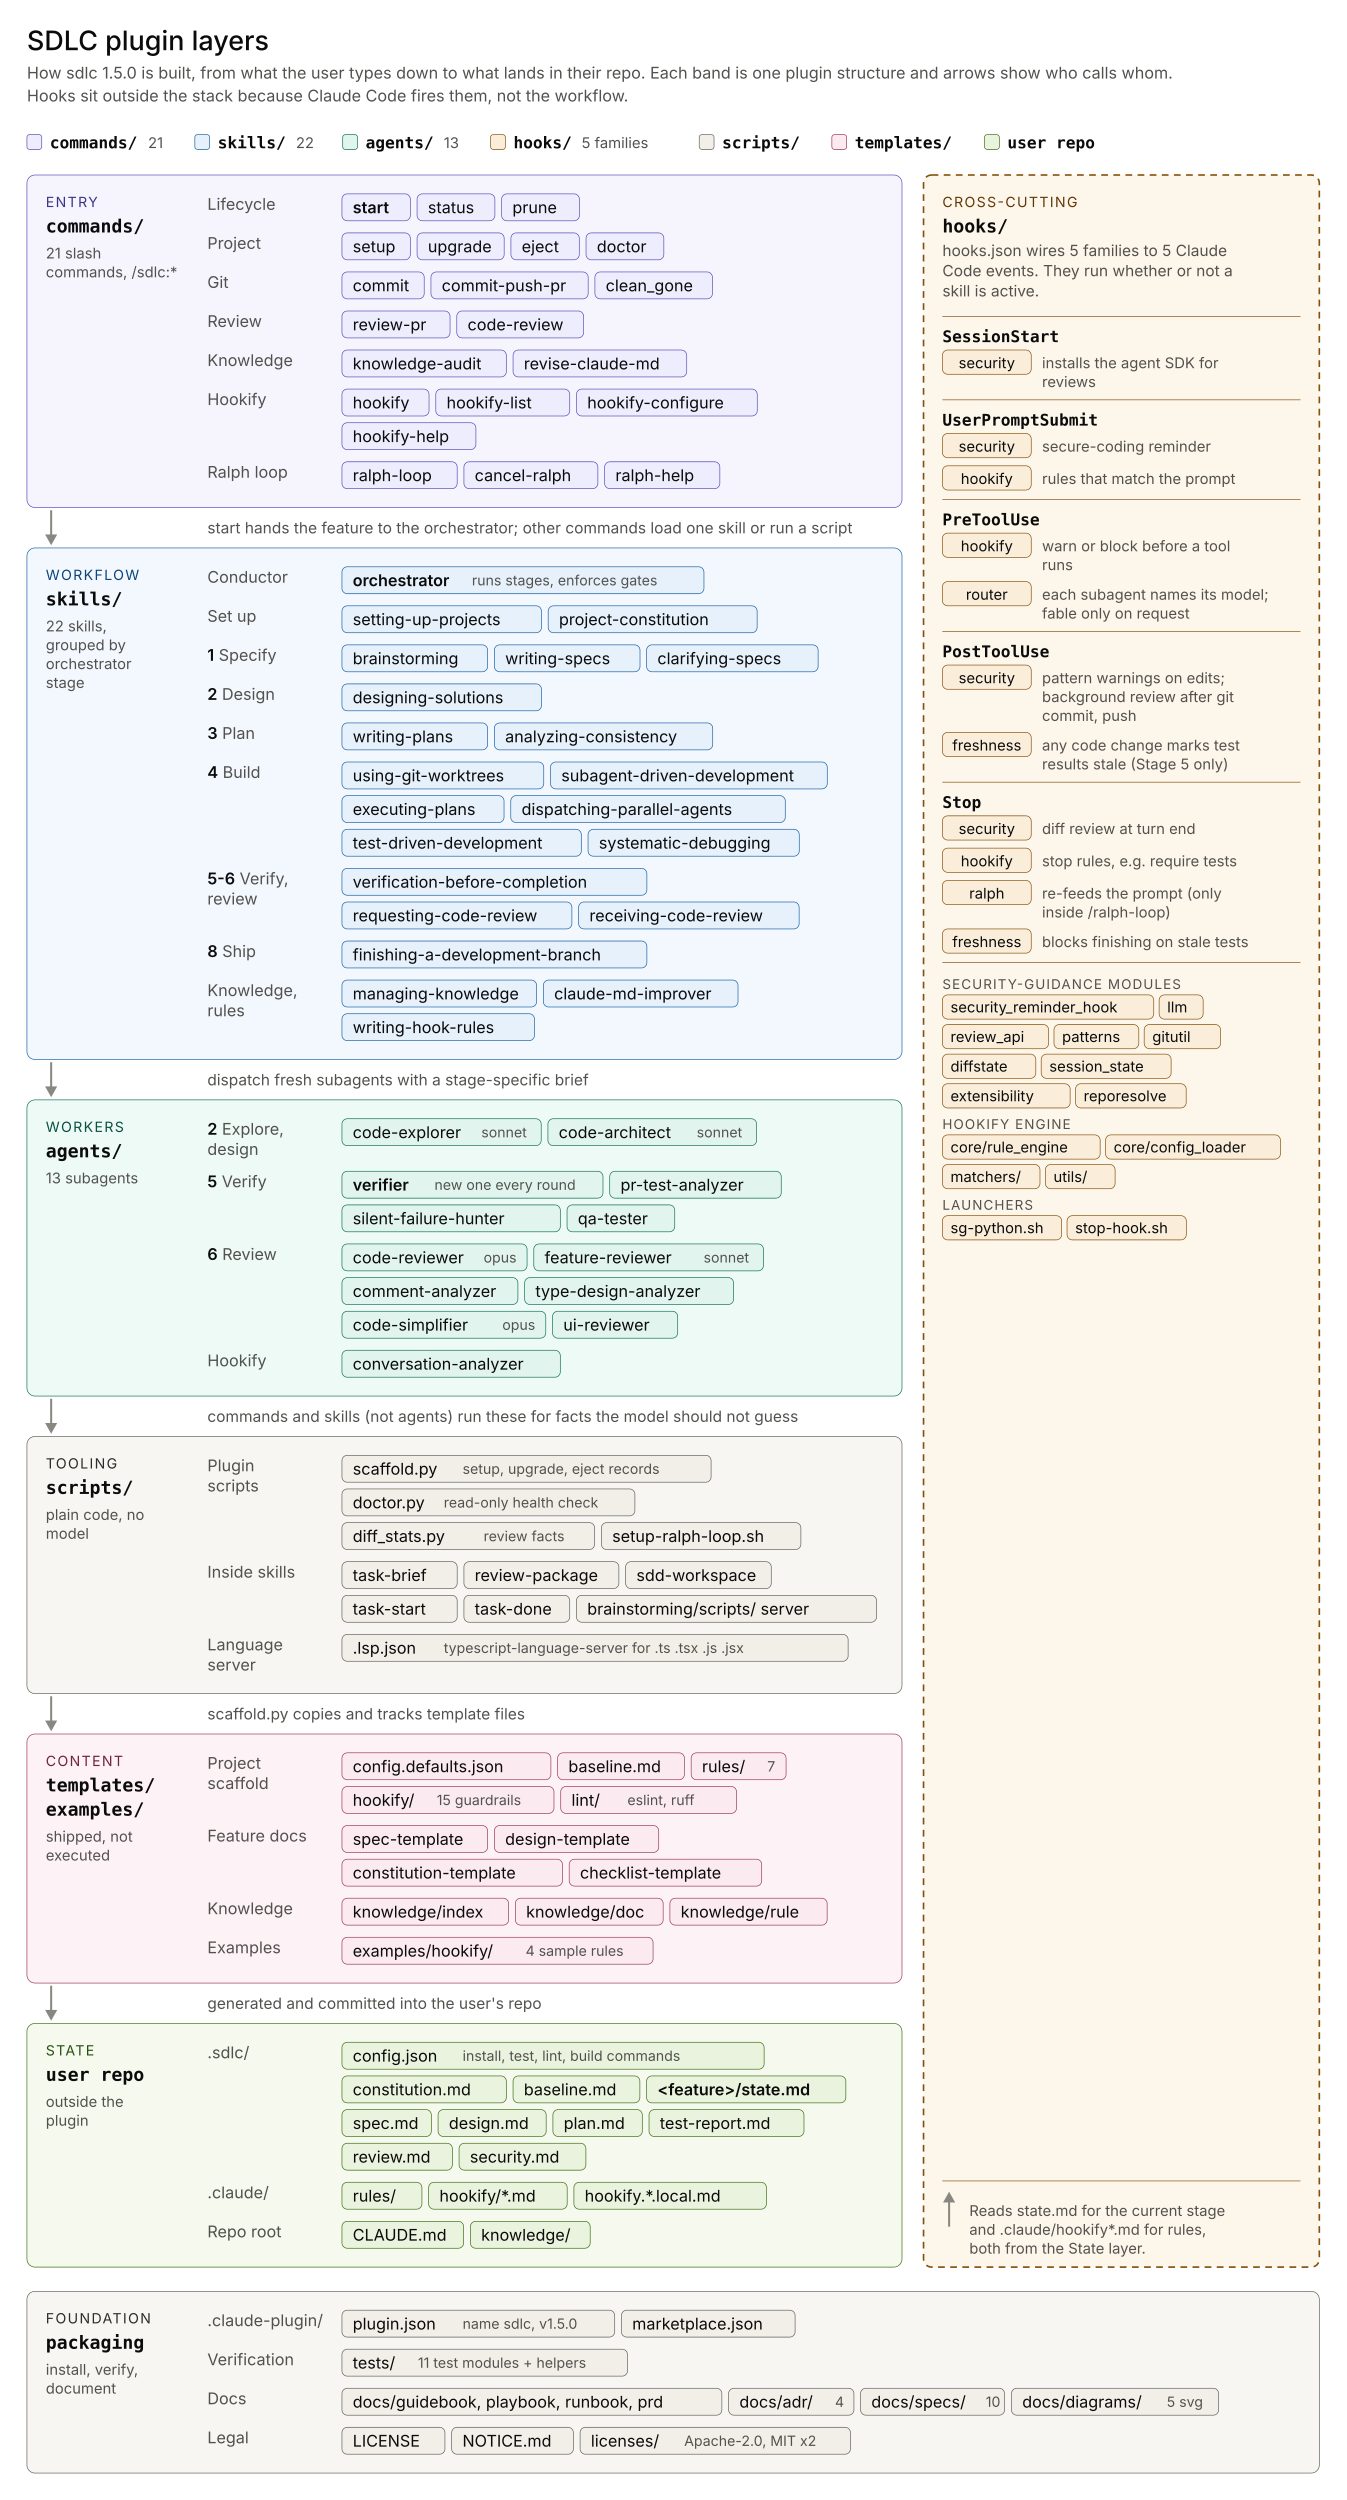
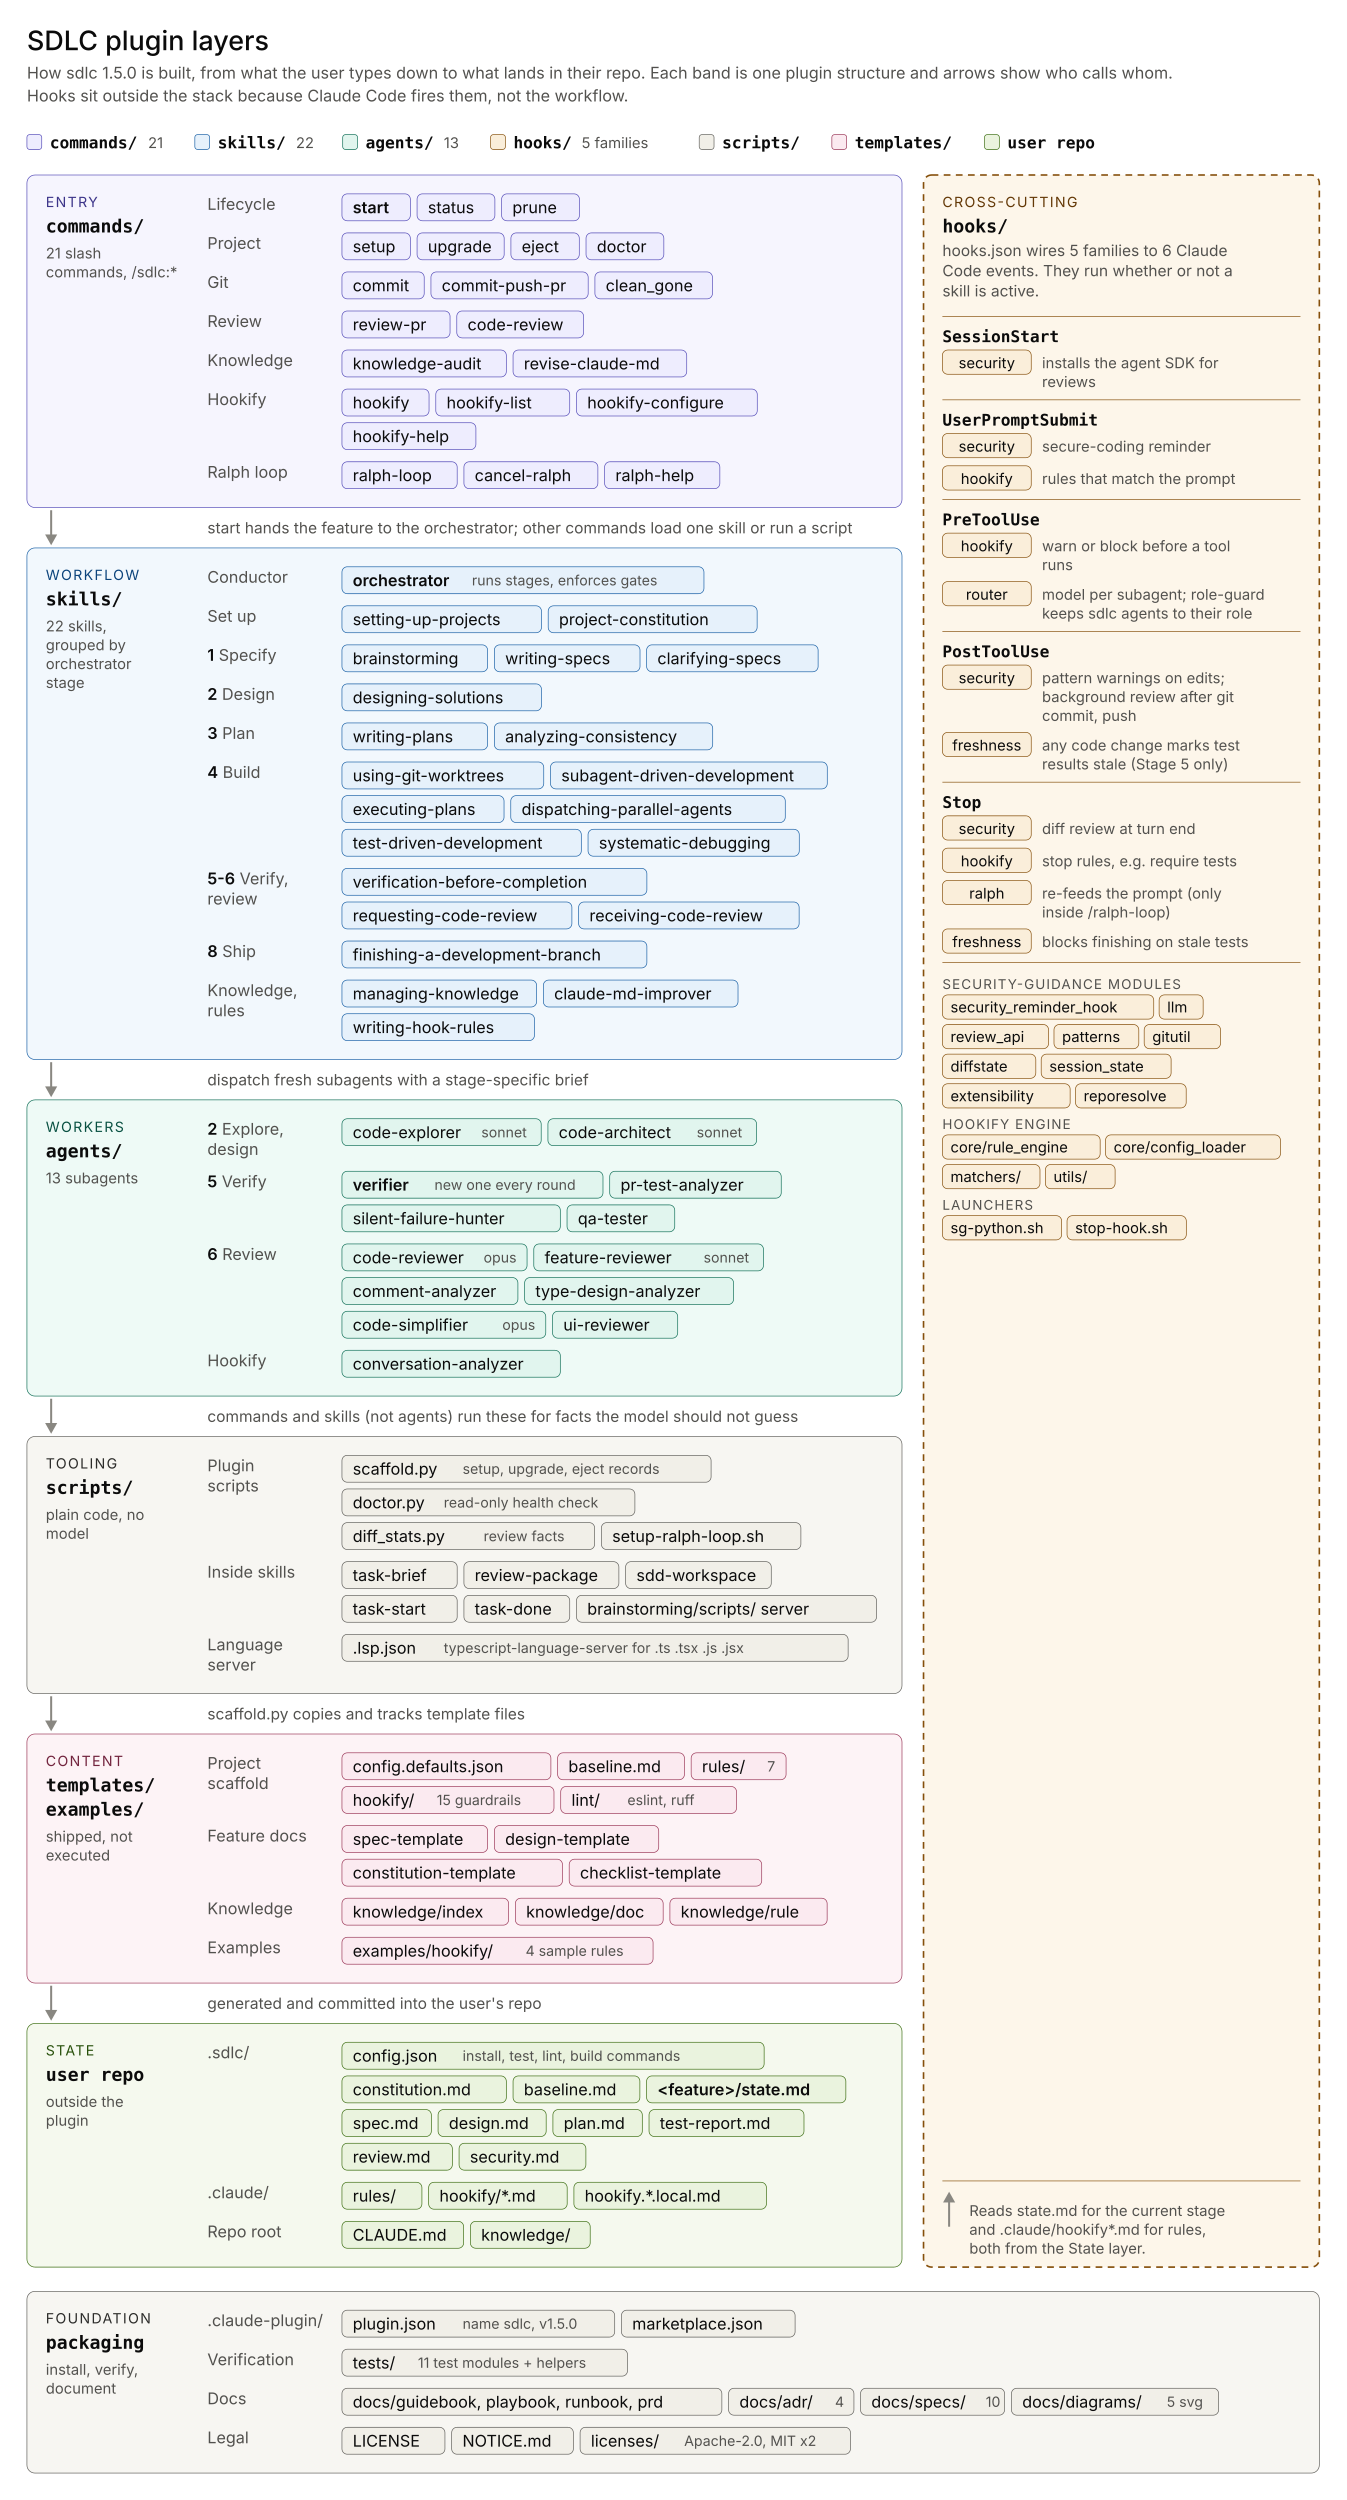
<svg xmlns="http://www.w3.org/2000/svg" width="100%" viewBox="0 0 1000 1857" role="img">
  <style>
text{font-family:anthropic-sans,-apple-system,"system-ui","Segoe UI",sans-serif;dominant-baseline:central;text-anchor:start}
.dir{font-family:ui-monospace,"SF Mono",Menlo,Consolas,monospace;font-weight:600}
.tx{fill:#0b0b0b}.mu{fill:#52514e}
.a{stroke:#898781;stroke-width:1.5;fill:none}.af{fill:#898781}
rect{stroke-width:.5}.sep{stroke-width:.5}
.panel{fill:none;stroke-width:1.2;stroke-dasharray:5 4}
.cmd .bd{fill:#f6f5fe}.cmd .ch{fill:#eeedfe}.cmd .bd,.cmd .ch,.cmd .panel{stroke:#534ab7}.cmd .eb{fill:#3c3489}
.skill .bd{fill:#f2f8fd}.skill .ch{fill:#e6f1fb}.skill .bd,.skill .ch{stroke:#185fa5}.skill .eb{fill:#0c447c}
.agent .bd{fill:#eefaf6}.agent .ch{fill:#e1f5ee}.agent .bd,.agent .ch{stroke:#0f6e56}.agent .eb{fill:#085041}
.hook .ch{fill:#faeeda}.hook .ch,.hook .panel,.hook .sep{stroke:#854f0b}.hook .panel{fill:#fdf6ea}.hook .eb{fill:#633806}
.tool .bd{fill:#f7f6f2}.tool .ch{fill:#f1efe8}.tool .bd,.tool .ch{stroke:#5f5e5a}.tool .eb{fill:#2c2c2a}
.tmpl .bd{fill:#fdf3f6}.tmpl .ch{fill:#fbeaf0}.tmpl .bd,.tmpl .ch{stroke:#993556}.tmpl .eb{fill:#72243e}
.state .bd{fill:#f5f9ee}.state .ch{fill:#eaf3de}.state .bd,.state .ch{stroke:#3b6d11}.state .eb{fill:#27500a}
@media (prefers-color-scheme:dark){
.tx{fill:#f0efea}.mu{fill:#aaa8a2}.a{stroke:#a09e96}.af{fill:#a09e96}
.cmd .bd{fill:#1d1b38}.cmd .ch{fill:#26244a}.cmd .bd,.cmd .ch,.cmd .panel{stroke:#a098f0}.cmd .eb{fill:#cecbfa}
.skill .bd{fill:#0c2036}.skill .ch{fill:#102a44}.skill .bd,.skill .ch{stroke:#6aa8e6}.skill .eb{fill:#b5d4f4}
.agent .bd{fill:#09271f}.agent .ch{fill:#0c3228}.agent .bd,.agent .ch{stroke:#5ac8a5}.agent .eb{fill:#aae6d4}
.hook .ch{fill:#3d2a10}.hook .ch,.hook .panel,.hook .sep{stroke:#e0a04c}.hook .panel{fill:#2f2010}.hook .eb{fill:#f5d9a8}
.tool .bd{fill:#232220}.tool .ch{fill:#2e2d2a}.tool .bd,.tool .ch{stroke:#a09e96}.tool .eb{fill:#d3d1c7}
.tmpl .bd{fill:#2e1520}.tmpl .ch{fill:#44192b}.tmpl .bd,.tmpl .ch{stroke:#e68aa8}.tmpl .eb{fill:#f4c0d1}
.state .bd{fill:#17240c}.state .ch{fill:#1f3310}.state .bd,.state .ch{stroke:#97c459}.state .eb{fill:#c0dd97}
}
</style>
  <text class="tx" x="20" y="30" font-size="20" font-weight="500">SDLC plugin layers</text>
  <text class="mu" x="20" y="54" font-size="12">How sdlc 1.5.0 is built, from what the user types down to what lands in their repo. Each band is one plugin structure and arrows show who calls whom.</text>
  <text class="mu" x="20" y="71" font-size="12">Hooks sit outside the stack because Claude Code fires them, not the workflow.</text>
  <g class="cmd">
    <rect class="ch" x="20" y="100" width="11" height="11" rx="2" />
  </g>
  <text class="tx dir" x="37" y="106" font-size="12">commands/</text>
  <text class="mu" x="109.96" y="106" font-size="11">21</text>
  <g class="skill">
    <rect class="ch" x="144.72" y="100" width="11" height="11" rx="2" />
  </g>
  <text class="tx dir" x="161.72" y="106" font-size="12">skills/</text>
  <text class="mu" x="219.8" y="106" font-size="11">22</text>
  <g class="agent">
    <rect class="ch" x="254.56" y="100" width="11" height="11" rx="2" />
  </g>
  <text class="tx dir" x="271.56" y="106" font-size="12">agents/</text>
  <text class="mu" x="329.64" y="106" font-size="11">13</text>
  <g class="hook">
    <rect class="ch" x="364.4" y="100" width="11" height="11" rx="2" />
  </g>
  <text class="tx dir" x="381.4" y="106" font-size="12">hooks/</text>
  <text class="mu" x="432.04" y="106" font-size="11">5 families</text>
  <g class="tool">
    <rect class="ch" x="519.38" y="100" width="11" height="11" rx="2" />
  </g>
  <text class="tx dir" x="536.38" y="106" font-size="12">scripts/</text>
  <g class="tmpl">
    <rect class="ch" x="617.9" y="100" width="11" height="11" rx="2" />
  </g>
  <text class="tx dir" x="634.9" y="106" font-size="12">templates/</text>
  <g class="state">
    <rect class="ch" x="731.3" y="100" width="11" height="11" rx="2" />
  </g>
  <text class="tx dir" x="748.3" y="106" font-size="12">user repo</text>
  <g class="cmd">
    <rect class="bd" x="20" y="130" width="650" height="247.0" rx="6" />
    <text class="eb" x="34.0" y="150.0" font-size="10.5" letter-spacing="1">ENTRY</text>
    <text class="dir tx" x="34.0" y="168.0" font-size="13.5">commands/</text>
    <text class="mu" x="34.0" y="188.0" font-size="11">21 slash</text>
    <text class="mu" x="34.0" y="202.0" font-size="11">commands, /sdlc:*</text>
    <text class="mu" x="154.0" y="151.5" font-size="12">Lifecycle</text>
    <rect class="ch" x="254.0" y="144.0" width="50.8" height="20" rx="4" stroke-width="1.2" />
    <text class="tx" x="262.0" y="154.0" font-size="12" font-weight="600">start</text>
    <rect class="ch" x="309.8" y="144.0" width="57.8" height="20" rx="4" />
    <text class="tx" x="317.8" y="154.0" font-size="12">status</text>
    <rect class="ch" x="372.6" y="144.0" width="57.8" height="20" rx="4" />
    <text class="tx" x="380.6" y="154.0" font-size="12">prune</text>
    <text class="mu" x="154.0" y="180.5" font-size="12">Project</text>
    <rect class="ch" x="254.0" y="173.0" width="50.8" height="20" rx="4" />
    <text class="tx" x="262.0" y="183.0" font-size="12">setup</text>
    <rect class="ch" x="309.8" y="173.0" width="64.7" height="20" rx="4" />
    <text class="tx" x="317.8" y="183.0" font-size="12">upgrade</text>
    <rect class="ch" x="379.5" y="173.0" width="50.8" height="20" rx="4" />
    <text class="tx" x="387.5" y="183.0" font-size="12">eject</text>
    <rect class="ch" x="435.3" y="173.0" width="57.8" height="20" rx="4" />
    <text class="tx" x="443.3" y="183.0" font-size="12">doctor</text>
    <text class="mu" x="154.0" y="209.5" font-size="12">Git</text>
    <rect class="ch" x="254.0" y="202.0" width="61.1" height="20" rx="4" />
    <text class="tx" x="262.0" y="212.0" font-size="12">commit</text>
    <rect class="ch" x="320.1" y="202.0" width="116.8" height="20" rx="4" />
    <text class="tx" x="328.1" y="212.0" font-size="12">commit-push-pr</text>
    <rect class="ch" x="441.9" y="202.0" width="87.3" height="20" rx="4" />
    <text class="tx" x="449.9" y="212.0" font-size="12">clean_gone</text>
    <text class="mu" x="154.0" y="238.5" font-size="12">Review</text>
    <rect class="ch" x="254.0" y="231.0" width="80.3" height="20" rx="4" />
    <text class="tx" x="262.0" y="241.0" font-size="12">review-pr</text>
    <rect class="ch" x="339.3" y="231.0" width="94.2" height="20" rx="4" />
    <text class="tx" x="347.3" y="241.0" font-size="12">code-review</text>
    <text class="mu" x="154.0" y="267.5" font-size="12">Knowledge</text>
    <rect class="ch" x="254.0" y="260.0" width="122.1" height="20" rx="4" />
    <text class="tx" x="262.0" y="270.0" font-size="12">knowledge-audit</text>
    <rect class="ch" x="381.1" y="260.0" width="129.0" height="20" rx="4" />
    <text class="tx" x="389.1" y="270.0" font-size="12">revise-claude-md</text>
    <text class="mu" x="154.0" y="296.5" font-size="12">Hookify</text>
    <rect class="ch" x="254.0" y="289.0" width="64.7" height="20" rx="4" />
    <text class="tx" x="262.0" y="299.0" font-size="12">hookify</text>
    <rect class="ch" x="323.7" y="289.0" width="99.5" height="20" rx="4" />
    <text class="tx" x="331.7" y="299.0" font-size="12">hookify-list</text>
    <rect class="ch" x="428.2" y="289.0" width="134.3" height="20" rx="4" />
    <text class="tx" x="436.2" y="299.0" font-size="12">hookify-configure</text>
    <rect class="ch" x="254.0" y="314.0" width="99.5" height="20" rx="4" />
    <text class="tx" x="262.0" y="324.0" font-size="12">hookify-help</text>
    <text class="mu" x="154.0" y="350.5" font-size="12">Ralph loop</text>
    <rect class="ch" x="254.0" y="343.0" width="85.6" height="20" rx="4" />
    <text class="tx" x="262.0" y="353.0" font-size="12">ralph-loop</text>
    <rect class="ch" x="344.6" y="343.0" width="99.5" height="20" rx="4" />
    <text class="tx" x="352.6" y="353.0" font-size="12">cancel-ralph</text>
    <rect class="ch" x="449.1" y="343.0" width="85.6" height="20" rx="4" />
    <text class="tx" x="457.1" y="353.0" font-size="12">ralph-help</text>
  </g>
  <line class="a" x1="38" y1="379" x2="38" y2="398" />
  <polygon class="af" points="33.5,397 42.5,397 38,405" />
  <text class="mu" x="154.0" y="392.0" font-size="11.5">start hands the feature to the orchestrator; other commands load one skill or run a script</text>
  <g class="skill">
    <rect class="bd" x="20" y="407" width="650" height="380.0" rx="6" />
    <text class="eb" x="34.0" y="427.0" font-size="10.5" letter-spacing="1">WORKFLOW</text>
    <text class="dir tx" x="34.0" y="445.0" font-size="13.5">skills/</text>
    <text class="mu" x="34.0" y="465.0" font-size="11">22 skills,</text>
    <text class="mu" x="34.0" y="479.0" font-size="11">grouped by</text>
    <text class="mu" x="34.0" y="493.0" font-size="11">orchestrator</text>
    <text class="mu" x="34.0" y="507.0" font-size="11">stage</text>
    <text class="mu" x="154.0" y="428.5" font-size="12">Conductor</text>
    <rect class="ch" x="254.0" y="421.0" width="268.9" height="20" rx="4" stroke-width="1.2" />
    <text class="tx" x="262.0" y="431.0" font-size="12" font-weight="600">orchestrator</text>
    <text class="mu" x="350.5" y="431.0" font-size="10.5">runs stages, enforces gates</text>
    <text class="mu" x="154.0" y="457.5" font-size="12">Set up</text>
    <rect class="ch" x="254.0" y="450.0" width="148.2" height="20" rx="4" />
    <text class="tx" x="262.0" y="460.0" font-size="12">setting-up-projects</text>
    <rect class="ch" x="407.2" y="450.0" width="155.2" height="20" rx="4" />
    <text class="tx" x="415.2" y="460.0" font-size="12">project-constitution</text>
    <text class="mu" x="154" y="486.5" font-size="12">
      <tspan class="tx" font-weight="600">1</tspan> Specify</text>
    <rect class="ch" x="254.0" y="479.0" width="108.2" height="20" rx="4" />
    <text class="tx" x="262.0" y="489.0" font-size="12">brainstorming</text>
    <rect class="ch" x="367.2" y="479.0" width="108.2" height="20" rx="4" />
    <text class="tx" x="375.2" y="489.0" font-size="12">writing-specs</text>
    <rect class="ch" x="480.3" y="479.0" width="127.4" height="20" rx="4" />
    <text class="tx" x="488.3" y="489.0" font-size="12">clarifying-specs</text>
    <text class="mu" x="154" y="515.5" font-size="12">
      <tspan class="tx" font-weight="600">2</tspan> Design</text>
    <rect class="ch" x="254.0" y="508.0" width="148.2" height="20" rx="4" />
    <text class="tx" x="262.0" y="518.0" font-size="12">designing-solutions</text>
    <text class="mu" x="154" y="544.5" font-size="12">
      <tspan class="tx" font-weight="600">3</tspan> Plan</text>
    <rect class="ch" x="254.0" y="537.0" width="108.2" height="20" rx="4" />
    <text class="tx" x="262.0" y="547.0" font-size="12">writing-plans</text>
    <rect class="ch" x="367.2" y="537.0" width="162.2" height="20" rx="4" />
    <text class="tx" x="375.2" y="547.0" font-size="12">analyzing-consistency</text>
    <text class="mu" x="154" y="573.5" font-size="12">
      <tspan class="tx" font-weight="600">4</tspan> Build</text>
    <rect class="ch" x="254.0" y="566.0" width="149.9" height="20" rx="4" />
    <text class="tx" x="262.0" y="576.0" font-size="12">using-git-worktrees</text>
    <rect class="ch" x="408.9" y="566.0" width="205.6" height="20" rx="4" />
    <text class="tx" x="416.9" y="576.0" font-size="12">subagent-driven-development</text>
    <rect class="ch" x="254.0" y="591.0" width="120.4" height="20" rx="4" />
    <text class="tx" x="262.0" y="601.0" font-size="12">executing-plans</text>
    <rect class="ch" x="379.4" y="591.0" width="203.9" height="20" rx="4" />
    <text class="tx" x="387.4" y="601.0" font-size="12">dispatching-parallel-agents</text>
    <rect class="ch" x="254.0" y="616.0" width="177.8" height="20" rx="4" />
    <text class="tx" x="262.0" y="626.0" font-size="12">test-driven-development</text>
    <rect class="ch" x="436.8" y="616.0" width="156.9" height="20" rx="4" />
    <text class="tx" x="444.8" y="626.0" font-size="12">systematic-debugging</text>
    <text class="mu" x="154" y="652.5" font-size="12">
      <tspan class="tx" font-weight="600">5-6</tspan> Verify,</text>
    <text class="mu" x="154.0" y="667.5" font-size="12">review</text>
    <rect class="ch" x="254.0" y="645.0" width="226.5" height="20" rx="4" />
    <text class="tx" x="262.0" y="655.0" font-size="12">verification-before-completion</text>
    <rect class="ch" x="254.0" y="670.0" width="170.8" height="20" rx="4" />
    <text class="tx" x="262.0" y="680.0" font-size="12">requesting-code-review</text>
    <rect class="ch" x="429.8" y="670.0" width="163.8" height="20" rx="4" />
    <text class="tx" x="437.8" y="680.0" font-size="12">receiving-code-review</text>
    <text class="mu" x="154" y="706.5" font-size="12">
      <tspan class="tx" font-weight="600">8</tspan> Ship</text>
    <rect class="ch" x="254.0" y="699.0" width="226.5" height="20" rx="4" />
    <text class="tx" x="262.0" y="709.0" font-size="12">finishing-a-development-branch</text>
    <text class="mu" x="154.0" y="735.5" font-size="12">Knowledge,</text>
    <text class="mu" x="154.0" y="750.5" font-size="12">rules</text>
    <rect class="ch" x="254.0" y="728.0" width="144.6" height="20" rx="4" />
    <text class="tx" x="262.0" y="738.0" font-size="12">managing-knowledge</text>
    <rect class="ch" x="403.6" y="728.0" width="144.6" height="20" rx="4" />
    <text class="tx" x="411.6" y="738.0" font-size="12">claude-md-improver</text>
    <rect class="ch" x="254.0" y="753.0" width="143.0" height="20" rx="4" />
    <text class="tx" x="262.0" y="763.0" font-size="12">writing-hook-rules</text>
  </g>
  <line class="a" x1="38" y1="789" x2="38" y2="808" />
  <polygon class="af" points="33.5,807 42.5,807 38,815" />
  <text class="mu" x="154.0" y="802.0" font-size="11.5">dispatch fresh subagents with a stage-specific brief</text>
  <g class="agent">
    <rect class="bd" x="20" y="817" width="650" height="220.0" rx="6" />
    <text class="eb" x="34.0" y="837.0" font-size="10.5" letter-spacing="1">WORKERS</text>
    <text class="dir tx" x="34.0" y="855.0" font-size="13.5">agents/</text>
    <text class="mu" x="34.0" y="875.0" font-size="11">13 subagents</text>
    <text class="mu" x="154" y="838.5" font-size="12">
      <tspan class="tx" font-weight="600">2</tspan> Explore,</text>
    <text class="mu" x="154.0" y="853.5" font-size="12">design</text>
    <rect class="ch" x="254.0" y="831.0" width="148.0" height="20" rx="4" />
    <text class="tx" x="262.0" y="841.0" font-size="12">code-explorer</text>
    <text class="mu" x="357.5" y="841.0" font-size="10.5">sonnet</text>
    <rect class="ch" x="407.0" y="831.0" width="155.0" height="20" rx="4" />
    <text class="tx" x="415.0" y="841.0" font-size="12">code-architect</text>
    <text class="mu" x="517.5" y="841.0" font-size="10.5">sonnet</text>
    <text class="mu" x="154" y="877.5" font-size="12">
      <tspan class="tx" font-weight="600">5</tspan> Verify</text>
    <rect class="ch" x="254.0" y="870.0" width="193.9" height="20" rx="4" stroke-width="1.2" />
    <text class="tx" x="262.0" y="880.0" font-size="12" font-weight="600">verifier</text>
    <text class="mu" x="322.7" y="880.0" font-size="10.5">new one every round</text>
    <rect class="ch" x="452.9" y="870.0" width="127.4" height="20" rx="4" />
    <text class="tx" x="460.9" y="880.0" font-size="12">pr-test-analyzer</text>
    <rect class="ch" x="254.0" y="895.0" width="162.2" height="20" rx="4" />
    <text class="tx" x="262.0" y="905.0" font-size="12">silent-failure-hunter</text>
    <rect class="ch" x="421.2" y="895.0" width="80.0" height="20" rx="4" />
    <text class="tx" x="429.2" y="905.0" font-size="12">qa-tester</text>
    <text class="mu" x="154" y="931.5" font-size="12">
      <tspan class="tx" font-weight="600">6</tspan> Review</text>
    <rect class="ch" x="254.0" y="924.0" width="137.5" height="20" rx="4" />
    <text class="tx" x="262.0" y="934.0" font-size="12">code-reviewer</text>
    <text class="mu" x="359.2" y="934.0" font-size="10.5">opus</text>
    <rect class="ch" x="396.5" y="924.0" width="170.6" height="20" rx="4" />
    <text class="tx" x="404.5" y="934.0" font-size="12">feature-reviewer</text>
    <text class="mu" x="522.6" y="934.0" font-size="10.5">sonnet</text>
    <rect class="ch" x="254.0" y="949.0" width="130.7" height="20" rx="4" />
    <text class="tx" x="262.0" y="959.0" font-size="12">comment-analyzer</text>
    <rect class="ch" x="389.7" y="949.0" width="155.2" height="20" rx="4" />
    <text class="tx" x="397.7" y="959.0" font-size="12">type-design-analyzer</text>
    <rect class="ch" x="254.0" y="974.0" width="151.4" height="20" rx="4" />
    <text class="tx" x="262.0" y="984.0" font-size="12">code-simplifier</text>
    <text class="mu" x="373.1" y="984.0" font-size="10.5">opus</text>
    <rect class="ch" x="410.4" y="974.0" width="93.0" height="20" rx="4" />
    <text class="tx" x="418.4" y="984.0" font-size="12">ui-reviewer</text>
    <text class="mu" x="154.0" y="1010.5" font-size="12">Hookify</text>
    <rect class="ch" x="254.0" y="1003.0" width="162.2" height="20" rx="4" />
    <text class="tx" x="262.0" y="1013.0" font-size="12">conversation-analyzer</text>
  </g>
  <line class="a" x1="38" y1="1039" x2="38" y2="1058" />
  <polygon class="af" points="33.5,1057 42.5,1057 38,1065" />
  <text class="mu" x="154.0" y="1052.0" font-size="11.5">commands and skills (not agents) run these for facts the model should not guess</text>
  <g class="tool">
    <rect class="bd" x="20" y="1067" width="650" height="191.0" rx="6" />
    <text class="eb" x="34.0" y="1087.0" font-size="10.5" letter-spacing="1">TOOLING</text>
    <text class="dir tx" x="34.0" y="1105.0" font-size="13.5">scripts/</text>
    <text class="mu" x="34.0" y="1125.0" font-size="11">plain code, no</text>
    <text class="mu" x="34.0" y="1139.0" font-size="11">model</text>
    <text class="mu" x="154.0" y="1088.5" font-size="12">Plugin</text>
    <text class="mu" x="154.0" y="1103.5" font-size="12">scripts</text>
    <rect class="ch" x="254.0" y="1081.0" width="274.2" height="20" rx="4" />
    <text class="tx" x="262.0" y="1091.0" font-size="12">scaffold.py</text>
    <text class="mu" x="343.6" y="1091.0" font-size="10.5">setup, upgrade, eject records</text>
    <rect class="ch" x="254.0" y="1106.0" width="217.6" height="20" rx="4" />
    <text class="tx" x="262.0" y="1116.0" font-size="12">doctor.py</text>
    <text class="mu" x="329.6" y="1116.0" font-size="10.5">read-only health check</text>
    <rect class="ch" x="254.0" y="1131.0" width="187.7" height="20" rx="4" />
    <text class="tx" x="262.0" y="1141.0" font-size="12">diff_stats.py</text>
    <text class="mu" x="359.2" y="1141.0" font-size="10.5">review facts</text>
    <rect class="ch" x="446.7" y="1131.0" width="148.2" height="20" rx="4" />
    <text class="tx" x="454.7" y="1141.0" font-size="12">setup-ralph-loop.sh</text>
    <text class="mu" x="154.0" y="1167.5" font-size="12">Inside skills</text>
    <rect class="ch" x="254.0" y="1160.0" width="85.6" height="20" rx="4" />
    <text class="tx" x="262.0" y="1170.0" font-size="12">task-brief</text>
    <rect class="ch" x="344.6" y="1160.0" width="115.1" height="20" rx="4" />
    <text class="tx" x="352.6" y="1170.0" font-size="12">review-package</text>
    <rect class="ch" x="464.7" y="1160.0" width="108.2" height="20" rx="4" />
    <text class="tx" x="472.7" y="1170.0" font-size="12">sdd-workspace</text>
    <rect class="ch" x="254.0" y="1185.0" width="85.6" height="20" rx="4" />
    <text class="tx" x="262.0" y="1195.0" font-size="12">task-start</text>
    <rect class="ch" x="344.6" y="1185.0" width="78.6" height="20" rx="4" />
    <text class="tx" x="352.6" y="1195.0" font-size="12">task-done</text>
    <rect class="ch" x="428.2" y="1185.0" width="222.9" height="20" rx="4" />
    <text class="tx" x="436.2" y="1195.0" font-size="12">brainstorming/scripts/ server</text>
    <text class="mu" x="154.0" y="1221.5" font-size="12">Language</text>
    <text class="mu" x="154.0" y="1236.5" font-size="12">server</text>
    <rect class="ch" x="254.0" y="1214.0" width="376.0" height="20" rx="4" />
    <text class="tx" x="262.0" y="1224.0" font-size="12">.lsp.json</text>
    <text class="mu" x="329.6" y="1224.0" font-size="10.5">typescript-language-server for .ts .tsx .js .jsx</text>
  </g>
  <line class="a" x1="38" y1="1260" x2="38" y2="1279" />
  <polygon class="af" points="33.5,1278 42.5,1278 38,1286" />
  <text class="mu" x="154.0" y="1273.0" font-size="11.5">scaffold.py copies and tracks template files</text>
  <g class="tmpl">
    <rect class="bd" x="20" y="1288" width="650" height="185.0" rx="6" />
    <text class="eb" x="34.0" y="1308.0" font-size="10.5" letter-spacing="1">CONTENT</text>
    <text class="dir tx" x="34.0" y="1326.0" font-size="13.5">templates/</text>
    <text class="dir tx" x="34.0" y="1344.0" font-size="13.5">examples/</text>
    <text class="mu" x="34.0" y="1364.0" font-size="11">shipped, not</text>
    <text class="mu" x="34.0" y="1378.0" font-size="11">executed</text>
    <text class="mu" x="154.0" y="1309.5" font-size="12">Project</text>
    <text class="mu" x="154.0" y="1324.5" font-size="12">scaffold</text>
    <rect class="ch" x="254.0" y="1302.0" width="155.2" height="20" rx="4" />
    <text class="tx" x="262.0" y="1312.0" font-size="12">config.defaults.json</text>
    <rect class="ch" x="414.2" y="1302.0" width="94.2" height="20" rx="4" />
    <text class="tx" x="422.2" y="1312.0" font-size="12">baseline.md</text>
    <rect class="ch" x="513.4" y="1302.0" width="70.5" height="20" rx="4" />
    <text class="tx" x="521.4" y="1312.0" font-size="12">rules/</text>
    <text class="mu" x="569.9" y="1312.0" font-size="10.5">7</text>
    <rect class="ch" x="254.0" y="1327.0" width="157.5" height="20" rx="4" />
    <text class="tx" x="262.0" y="1337.0" font-size="12">hookify/</text>
    <text class="mu" x="324.4" y="1337.0" font-size="10.5">15 guardrails</text>
    <rect class="ch" x="416.5" y="1327.0" width="130.6" height="20" rx="4" />
    <text class="tx" x="424.5" y="1337.0" font-size="12">lint/</text>
    <text class="mu" x="466.0" y="1337.0" font-size="10.5">eslint, ruff</text>
    <text class="mu" x="154.0" y="1363.5" font-size="12">Feature docs</text>
    <rect class="ch" x="254.0" y="1356.0" width="108.2" height="20" rx="4" />
    <text class="tx" x="262.0" y="1366.0" font-size="12">spec-template</text>
    <rect class="ch" x="367.2" y="1356.0" width="122.1" height="20" rx="4" />
    <text class="tx" x="375.2" y="1366.0" font-size="12">design-template</text>
    <rect class="ch" x="254.0" y="1381.0" width="163.8" height="20" rx="4" />
    <text class="tx" x="262.0" y="1391.0" font-size="12">constitution-template</text>
    <rect class="ch" x="422.8" y="1381.0" width="143.0" height="20" rx="4" />
    <text class="tx" x="430.8" y="1391.0" font-size="12">checklist-template</text>
    <text class="mu" x="154.0" y="1417.5" font-size="12">Knowledge</text>
    <rect class="ch" x="254.0" y="1410.0" width="123.8" height="20" rx="4" />
    <text class="tx" x="262.0" y="1420.0" font-size="12">knowledge/index</text>
    <rect class="ch" x="382.8" y="1410.0" width="109.8" height="20" rx="4" />
    <text class="tx" x="390.8" y="1420.0" font-size="12">knowledge/doc</text>
    <rect class="ch" x="497.6" y="1410.0" width="116.8" height="20" rx="4" />
    <text class="tx" x="505.6" y="1420.0" font-size="12">knowledge/rule</text>
    <text class="mu" x="154.0" y="1446.5" font-size="12">Examples</text>
    <rect class="ch" x="254.0" y="1439.0" width="231.1" height="20" rx="4" />
    <text class="tx" x="262.0" y="1449.0" font-size="12">examples/hookify/</text>
    <text class="mu" x="390.4" y="1449.0" font-size="10.5">4 sample rules</text>
  </g>
  <line class="a" x1="38" y1="1475" x2="38" y2="1494" />
  <polygon class="af" points="33.5,1493 42.5,1493 38,1501" />
  <text class="mu" x="154.0" y="1488.0" font-size="11.5">generated and committed into the user's repo</text>
  <g class="state">
    <rect class="bd" x="20" y="1503" width="650" height="181.0" rx="6" />
    <text class="eb" x="34.0" y="1523.0" font-size="10.5" letter-spacing="1">STATE</text>
    <text class="dir tx" x="34.0" y="1541.0" font-size="13.5">user repo</text>
    <text class="mu" x="34.0" y="1561.0" font-size="11">outside the</text>
    <text class="mu" x="34.0" y="1575.0" font-size="11">plugin</text>
    <text class="mu" x="154.0" y="1524.5" font-size="12">.sdlc/</text>
    <rect class="ch" x="254.0" y="1517.0" width="313.6" height="20" rx="4" />
    <text class="tx" x="262.0" y="1527.0" font-size="12">config.json</text>
    <text class="mu" x="343.6" y="1527.0" font-size="10.5">install, test, lint, build commands</text>
    <rect class="ch" x="254.0" y="1542.0" width="122.1" height="20" rx="4" />
    <text class="tx" x="262.0" y="1552.0" font-size="12">constitution.md</text>
    <rect class="ch" x="381.1" y="1542.0" width="94.2" height="20" rx="4" />
    <text class="tx" x="389.1" y="1552.0" font-size="12">baseline.md</text>
    <rect class="ch" x="480.3" y="1542.0" width="148.0" height="20" rx="4" stroke-width="1.2" />
    <text class="tx" x="488.3" y="1552.0" font-size="12" font-weight="600">&lt;feature&gt;/state.md</text>
    <rect class="ch" x="254.0" y="1567.0" width="66.4" height="20" rx="4" />
    <text class="tx" x="262.0" y="1577.0" font-size="12">spec.md</text>
    <rect class="ch" x="325.4" y="1567.0" width="80.3" height="20" rx="4" />
    <text class="tx" x="333.4" y="1577.0" font-size="12">design.md</text>
    <rect class="ch" x="410.7" y="1567.0" width="66.4" height="20" rx="4" />
    <text class="tx" x="418.7" y="1577.0" font-size="12">plan.md</text>
    <rect class="ch" x="482.1" y="1567.0" width="115.1" height="20" rx="4" />
    <text class="tx" x="490.1" y="1577.0" font-size="12">test-report.md</text>
    <rect class="ch" x="254.0" y="1592.0" width="82.0" height="20" rx="4" />
    <text class="tx" x="262.0" y="1602.0" font-size="12">review.md</text>
    <rect class="ch" x="341.0" y="1592.0" width="94.2" height="20" rx="4" />
    <text class="tx" x="349.0" y="1602.0" font-size="12">security.md</text>
    <text class="mu" x="154.0" y="1628.5" font-size="12">.claude/</text>
    <rect class="ch" x="254.0" y="1621.0" width="59.4" height="20" rx="4" />
    <text class="tx" x="262.0" y="1631.0" font-size="12">rules/</text>
    <rect class="ch" x="318.4" y="1621.0" width="102.9" height="20" rx="4" />
    <text class="tx" x="326.4" y="1631.0" font-size="12">hookify/*.md</text>
    <rect class="ch" x="426.3" y="1621.0" width="143.0" height="20" rx="4" />
    <text class="tx" x="434.3" y="1631.0" font-size="12">hookify.*.local.md</text>
    <text class="mu" x="154.0" y="1657.5" font-size="12">Repo root</text>
    <rect class="ch" x="254.0" y="1650.0" width="90.4" height="20" rx="4" />
    <text class="tx" x="262.0" y="1660.0" font-size="12">CLAUDE.md</text>
    <rect class="ch" x="349.4" y="1650.0" width="89.0" height="20" rx="4" />
    <text class="tx" x="357.4" y="1660.0" font-size="12">knowledge/</text>
  </g>
  <g class="hook">
    <rect class="panel" x="686" y="130" width="294" height="1554.0" rx="6" />
  </g>
  <g class="hook">
    <text class="eb" x="700.0" y="150.0" font-size="10.5" letter-spacing="1">CROSS-CUTTING</text>
    <text class="dir tx" x="700.0" y="168.0" font-size="13.5">hooks/</text>
-     <text class="mu" x="700.0" y="186.0" font-size="11.5">hooks.json wires 5 families to 5 Claude</text>
+     <text class="mu" x="700.0" y="186.0" font-size="11.5">hooks.json wires 5 families to 6 Claude</text>
    <text class="mu" x="700.0" y="201.0" font-size="11.5">Code events. They run whether or not a</text>
    <text class="mu" x="700.0" y="216.0" font-size="11.5">skill is active.</text>
    <line class="sep" x1="700" y1="235" x2="966" y2="235" />
    <text class="dir tx" x="700.0" y="250.0" font-size="12">SessionStart</text>
    <rect class="ch" x="700" y="260.0" width="66" height="18" rx="4" />
    <text class="tx" x="733.0" y="269.5" font-size="11" style="text-anchor:middle">security</text>
    <text class="mu" x="774.0" y="269.5" font-size="11">installs the agent SDK for</text>
    <text class="mu" x="774.0" y="283.5" font-size="11">reviews</text>
    <line class="sep" x1="700" y1="297" x2="966" y2="297" />
    <text class="dir tx" x="700.0" y="312.0" font-size="12">UserPromptSubmit</text>
    <rect class="ch" x="700" y="322.0" width="66" height="18" rx="4" />
    <text class="tx" x="733.0" y="331.5" font-size="11" style="text-anchor:middle">security</text>
    <text class="mu" x="774.0" y="331.5" font-size="11">secure-coding reminder</text>
    <rect class="ch" x="700" y="346.0" width="66" height="18" rx="4" />
    <text class="tx" x="733.0" y="355.5" font-size="11" style="text-anchor:middle">hookify</text>
    <text class="mu" x="774.0" y="355.5" font-size="11">rules that match the prompt</text>
    <line class="sep" x1="700" y1="371" x2="966" y2="371" />
    <text class="dir tx" x="700.0" y="386.0" font-size="12">PreToolUse</text>
    <rect class="ch" x="700" y="396.0" width="66" height="18" rx="4" />
    <text class="tx" x="733.0" y="405.5" font-size="11" style="text-anchor:middle">hookify</text>
    <text class="mu" x="774.0" y="405.5" font-size="11">warn or block before a tool</text>
    <text class="mu" x="774.0" y="419.5" font-size="11">runs</text>
    <rect class="ch" x="700" y="432.0" width="66" height="18" rx="4" />
    <text class="tx" x="733.0" y="441.5" font-size="11" style="text-anchor:middle">router</text>
-     <text class="mu" x="774.0" y="441.5" font-size="11">each subagent names its model;</text>
-     <text class="mu" x="774.0" y="455.5" font-size="11">fable only on request</text>
+     <text class="mu" x="774.0" y="441.5" font-size="11">model per subagent; role-guard</text>
+     <text class="mu" x="774.0" y="455.5" font-size="11">keeps sdlc agents to their role</text>
    <line class="sep" x1="700" y1="469" x2="966" y2="469" />
    <text class="dir tx" x="700.0" y="484.0" font-size="12">PostToolUse</text>
    <rect class="ch" x="700" y="494.0" width="66" height="18" rx="4" />
    <text class="tx" x="733.0" y="503.5" font-size="11" style="text-anchor:middle">security</text>
    <text class="mu" x="774.0" y="503.5" font-size="11">pattern warnings on edits;</text>
    <text class="mu" x="774.0" y="517.5" font-size="11">background review after git</text>
    <text class="mu" x="774.0" y="531.5" font-size="11">commit, push</text>
    <rect class="ch" x="700" y="544.0" width="66" height="18" rx="4" />
    <text class="tx" x="733.0" y="553.5" font-size="11" style="text-anchor:middle">freshness</text>
    <text class="mu" x="774.0" y="553.5" font-size="11">any code change marks test</text>
    <text class="mu" x="774.0" y="567.5" font-size="11">results stale (Stage 5 only)</text>
    <line class="sep" x1="700" y1="581" x2="966" y2="581" />
    <text class="dir tx" x="700.0" y="596.0" font-size="12">Stop</text>
    <rect class="ch" x="700" y="606.0" width="66" height="18" rx="4" />
    <text class="tx" x="733.0" y="615.5" font-size="11" style="text-anchor:middle">security</text>
    <text class="mu" x="774.0" y="615.5" font-size="11">diff review at turn end</text>
    <rect class="ch" x="700" y="630.0" width="66" height="18" rx="4" />
    <text class="tx" x="733.0" y="639.5" font-size="11" style="text-anchor:middle">hookify</text>
    <text class="mu" x="774.0" y="639.5" font-size="11">stop rules, e.g. require tests</text>
    <rect class="ch" x="700" y="654.0" width="66" height="18" rx="4" />
    <text class="tx" x="733.0" y="663.5" font-size="11" style="text-anchor:middle">ralph</text>
    <text class="mu" x="774.0" y="663.5" font-size="11">re-feeds the prompt (only</text>
    <text class="mu" x="774.0" y="677.5" font-size="11">inside /ralph-loop)</text>
    <rect class="ch" x="700" y="690.0" width="66" height="18" rx="4" />
    <text class="tx" x="733.0" y="699.5" font-size="11" style="text-anchor:middle">freshness</text>
    <text class="mu" x="774.0" y="699.5" font-size="11">blocks finishing on stale tests</text>
    <line class="sep" x1="700" y1="715" x2="966" y2="715" />
    <text class="mu" x="700.0" y="731.0" font-size="10" letter-spacing="0.8">SECURITY-GUIDANCE MODULES</text>
    <rect class="ch" x="700.0" y="739.0" width="157.0" height="18" rx="4" />
    <text class="tx" x="706.0" y="748.0" font-size="11">security_reminder_hook</text>
    <rect class="ch" x="861.0" y="739.0" width="32.7" height="18" rx="4" />
    <text class="tx" x="867.0" y="748.0" font-size="11">llm</text>
    <rect class="ch" x="700.0" y="761.0" width="78.9" height="18" rx="4" />
    <text class="tx" x="706.0" y="770.0" font-size="11">review_api</text>
    <rect class="ch" x="782.9" y="761.0" width="63.0" height="18" rx="4" />
    <text class="tx" x="788.9" y="770.0" font-size="11">patterns</text>
    <rect class="ch" x="849.9" y="761.0" width="56.7" height="18" rx="4" />
    <text class="tx" x="855.9" y="770.0" font-size="11">gitutil</text>
    <rect class="ch" x="700.0" y="783.0" width="69.4" height="18" rx="4" />
    <text class="tx" x="706.0" y="792.0" font-size="11">diffstate</text>
    <rect class="ch" x="773.4" y="783.0" width="96.5" height="18" rx="4" />
    <text class="tx" x="779.4" y="792.0" font-size="11">session_state</text>
    <rect class="ch" x="700.0" y="805.0" width="94.9" height="18" rx="4" />
    <text class="tx" x="706.0" y="814.0" font-size="11">extensibility</text>
    <rect class="ch" x="798.9" y="805.0" width="82.2" height="18" rx="4" />
    <text class="tx" x="804.9" y="814.0" font-size="11">reporesolve</text>
    <text class="mu" x="700.0" y="835.0" font-size="10" letter-spacing="0.8">HOOKIFY ENGINE</text>
    <rect class="ch" x="700.0" y="843.0" width="117.2" height="18" rx="4" />
    <text class="tx" x="706.0" y="852.0" font-size="11">core/rule_engine</text>
    <rect class="ch" x="821.2" y="843.0" width="129.9" height="18" rx="4" />
    <text class="tx" x="827.2" y="852.0" font-size="11">core/config_loader</text>
    <rect class="ch" x="700.0" y="865.0" width="72.5" height="18" rx="4" />
    <text class="tx" x="706.0" y="874.0" font-size="11">matchers/</text>
    <rect class="ch" x="776.5" y="865.0" width="51.8" height="18" rx="4" />
    <text class="tx" x="782.5" y="874.0" font-size="11">utils/</text>
    <text class="mu" x="700.0" y="895.0" font-size="10" letter-spacing="0.8">LAUNCHERS</text>
    <rect class="ch" x="700.0" y="903.0" width="88.6" height="18" rx="4" />
    <text class="tx" x="706.0" y="912.0" font-size="11">sg-python.sh</text>
    <rect class="ch" x="792.6" y="903.0" width="88.6" height="18" rx="4" />
    <text class="tx" x="798.6" y="912.0" font-size="11">stop-hook.sh</text>
    <line class="sep" x1="700" y1="1620" x2="966" y2="1620" />
    <line class="a" x1="705" y1="1654" x2="705" y2="1635" />
    <polygon class="af" points="700.5,1636 709.5,1636 705,1628" />
    <text class="mu" x="720.0" y="1642.0" font-size="11">Reads state.md for the current stage</text>
    <text class="mu" x="720.0" y="1656.0" font-size="11">and .claude/hookify*.md for rules,</text>
    <text class="mu" x="720.0" y="1670.0" font-size="11">both from the State layer.</text>
  </g>
  <g class="tool">
    <rect class="bd" x="20" y="1702" width="960" height="135.0" rx="6" />
    <text class="eb" x="34.0" y="1722.0" font-size="10.5" letter-spacing="1">FOUNDATION</text>
    <text class="dir tx" x="34.0" y="1740.0" font-size="13.5">packaging</text>
    <text class="mu" x="34.0" y="1760.0" font-size="11">install, verify,</text>
    <text class="mu" x="34.0" y="1774.0" font-size="11">document</text>
    <text class="mu" x="154.0" y="1723.5" font-size="12">.claude-plugin/</text>
    <rect class="ch" x="254.0" y="1716.0" width="202.6" height="20" rx="4" />
    <text class="tx" x="262.0" y="1726.0" font-size="12">plugin.json</text>
    <text class="mu" x="343.6" y="1726.0" font-size="10.5">name sdlc, v1.5.0</text>
    <rect class="ch" x="461.6" y="1716.0" width="129.0" height="20" rx="4" />
    <text class="tx" x="469.6" y="1726.0" font-size="12">marketplace.json</text>
    <text class="mu" x="154.0" y="1752.5" font-size="12">Verification</text>
    <rect class="ch" x="254.0" y="1745.0" width="212.1" height="20" rx="4" />
    <text class="tx" x="262.0" y="1755.0" font-size="12">tests/</text>
    <text class="mu" x="310.4" y="1755.0" font-size="10.5">11 test modules + helpers</text>
    <text class="mu" x="154.0" y="1781.5" font-size="12">Docs</text>
    <rect class="ch" x="254.0" y="1774.0" width="282.2" height="20" rx="4" />
    <text class="tx" x="262.0" y="1784.0" font-size="12">docs/guidebook, playbook, runbook, prd</text>
    <rect class="ch" x="541.2" y="1774.0" width="93.1" height="20" rx="4" />
    <text class="tx" x="549.2" y="1784.0" font-size="12">docs/adr/</text>
    <text class="mu" x="620.2" y="1784.0" font-size="10.5">4</text>
    <rect class="ch" x="639.2" y="1774.0" width="107.0" height="20" rx="4" />
    <text class="tx" x="647.2" y="1784.0" font-size="12">docs/specs/</text>
    <text class="mu" x="732.2" y="1784.0" font-size="10.5">10</text>
    <rect class="ch" x="751.3" y="1774.0" width="153.9" height="20" rx="4" />
    <text class="tx" x="759.3" y="1784.0" font-size="12">docs/diagrams/</text>
    <text class="mu" x="866.7" y="1784.0" font-size="10.5">5 svg</text>
    <text class="mu" x="154.0" y="1810.5" font-size="12">Legal</text>
    <rect class="ch" x="254.0" y="1803.0" width="76.5" height="20" rx="4" />
    <text class="tx" x="262.0" y="1813.0" font-size="12">LICENSE</text>
    <rect class="ch" x="335.5" y="1803.0" width="90.4" height="20" rx="4" />
    <text class="tx" x="343.5" y="1813.0" font-size="12">NOTICE.md</text>
    <rect class="ch" x="430.9" y="1803.0" width="200.8" height="20" rx="4" />
    <text class="tx" x="438.9" y="1813.0" font-size="12">licenses/</text>
    <text class="mu" x="508.2" y="1813.0" font-size="10.5">Apache-2.0, MIT x2</text>
  </g>
</svg>
